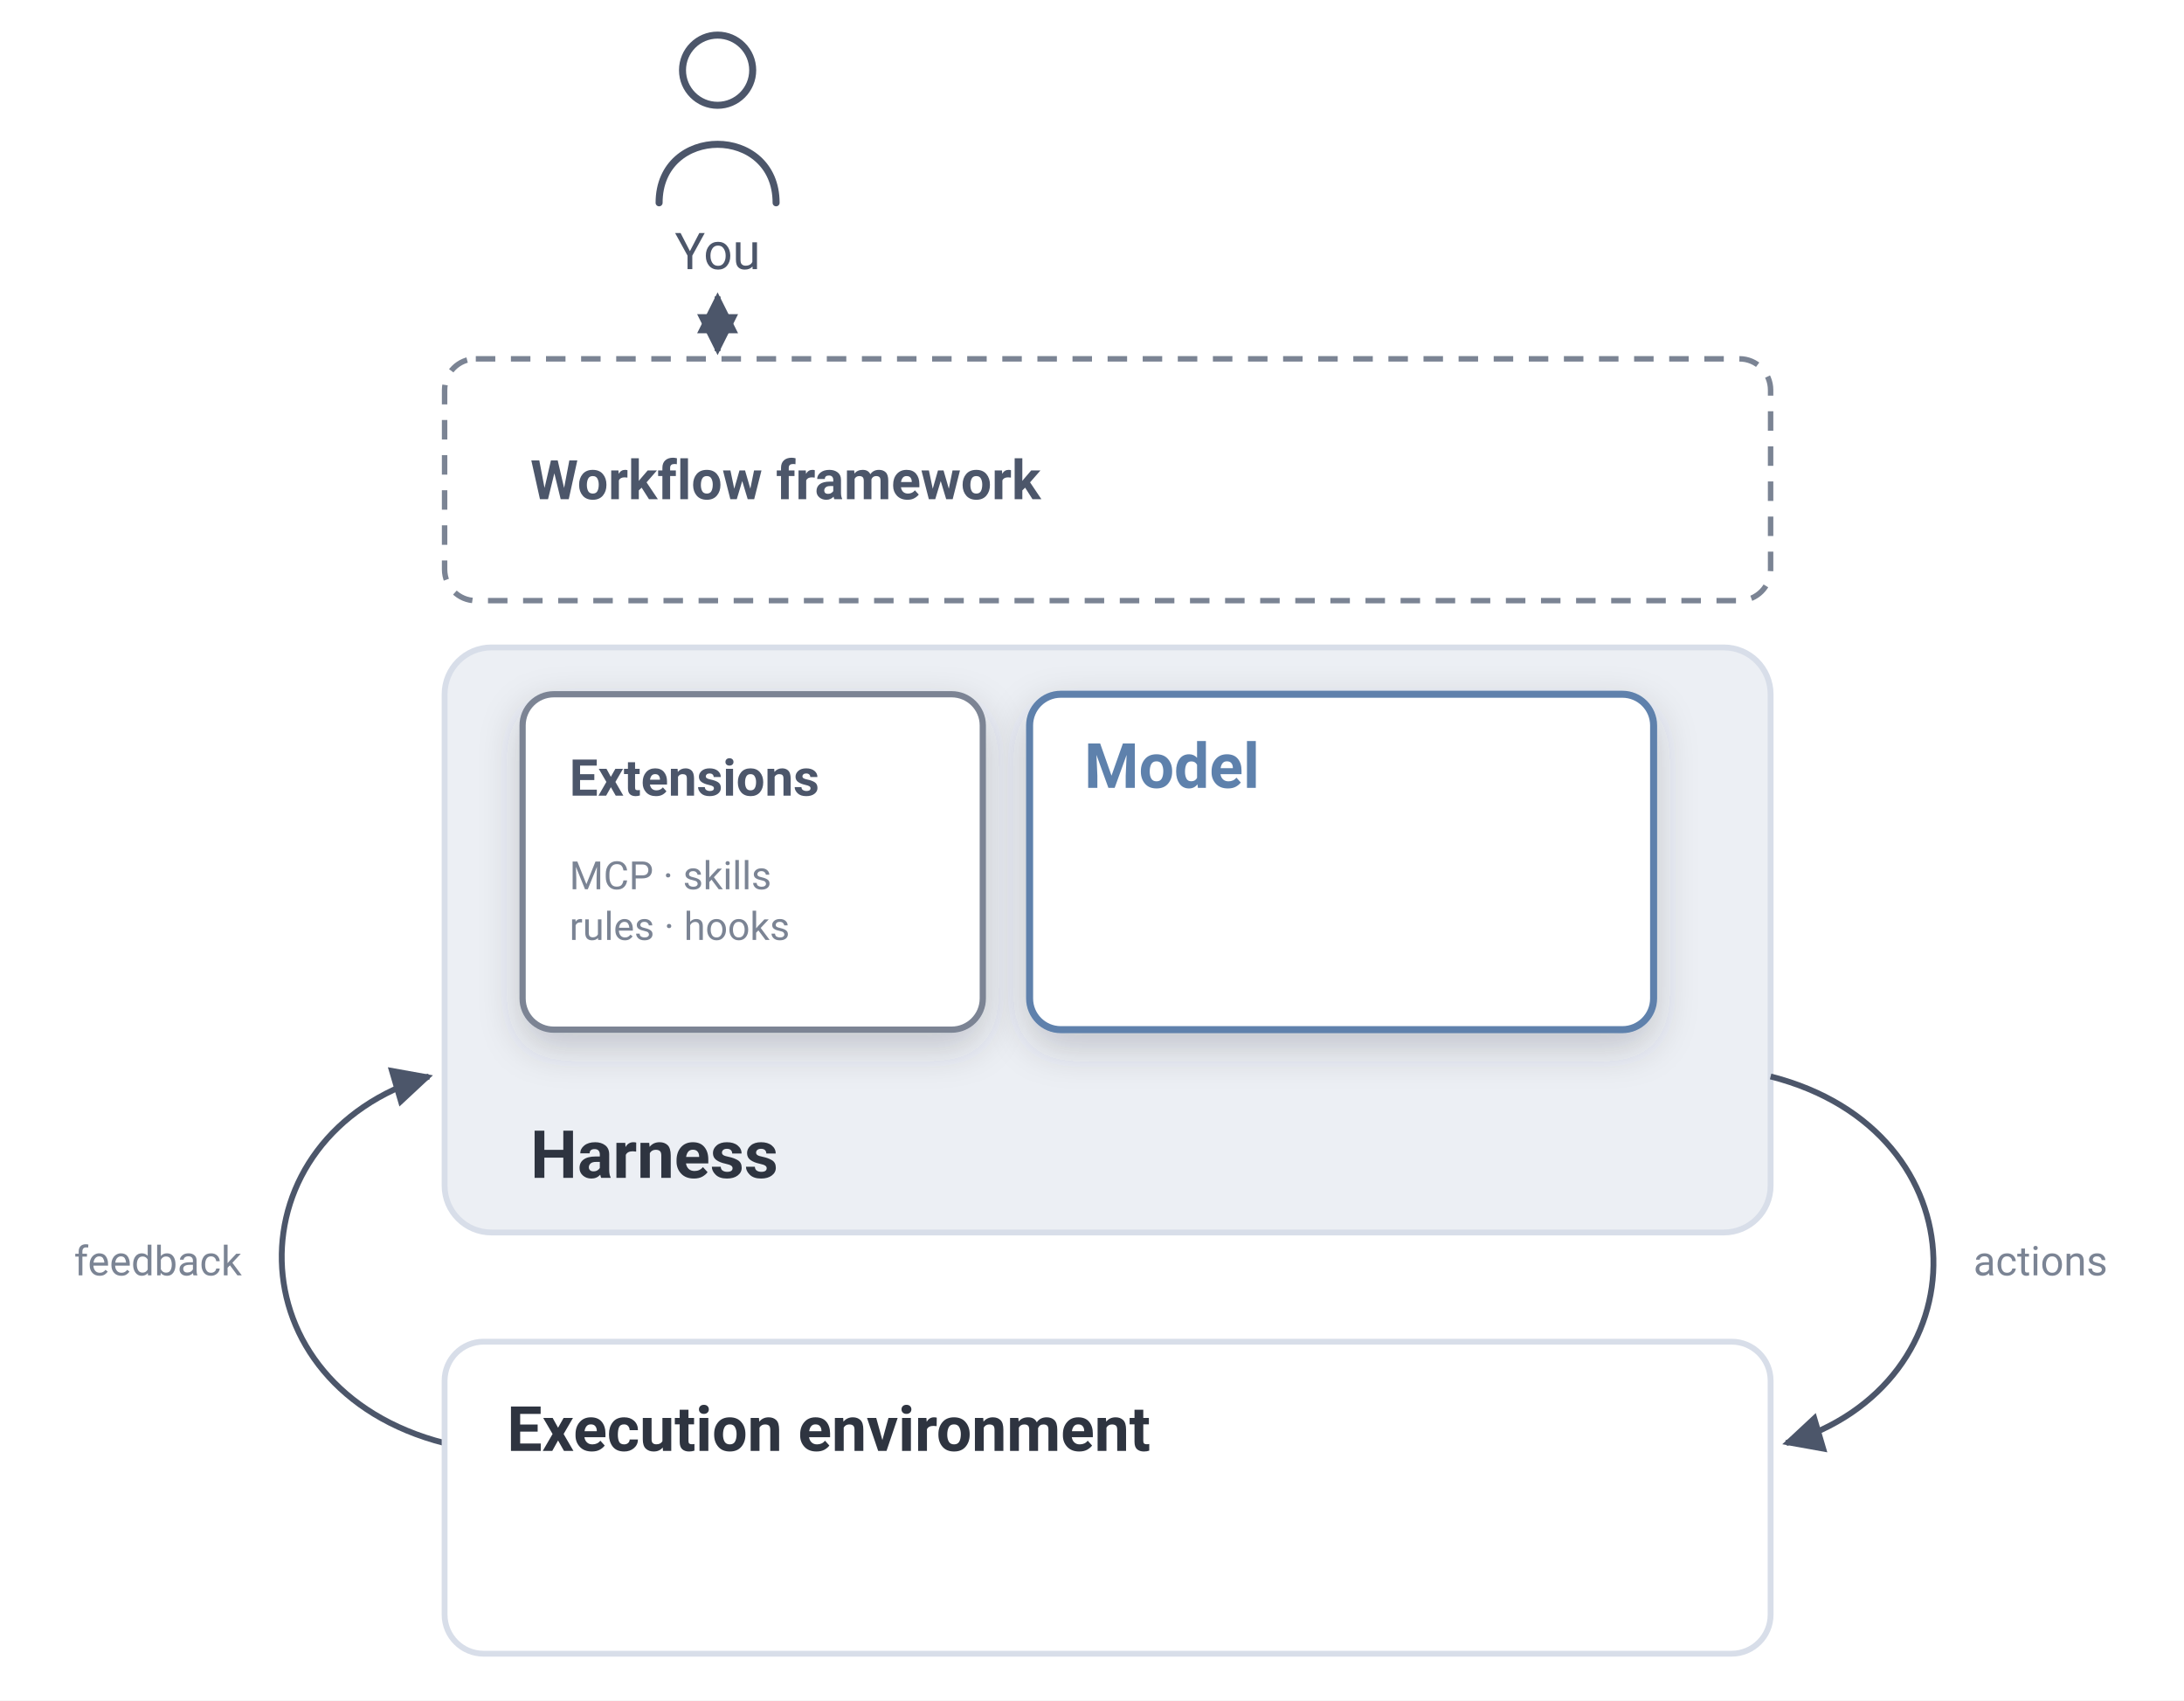
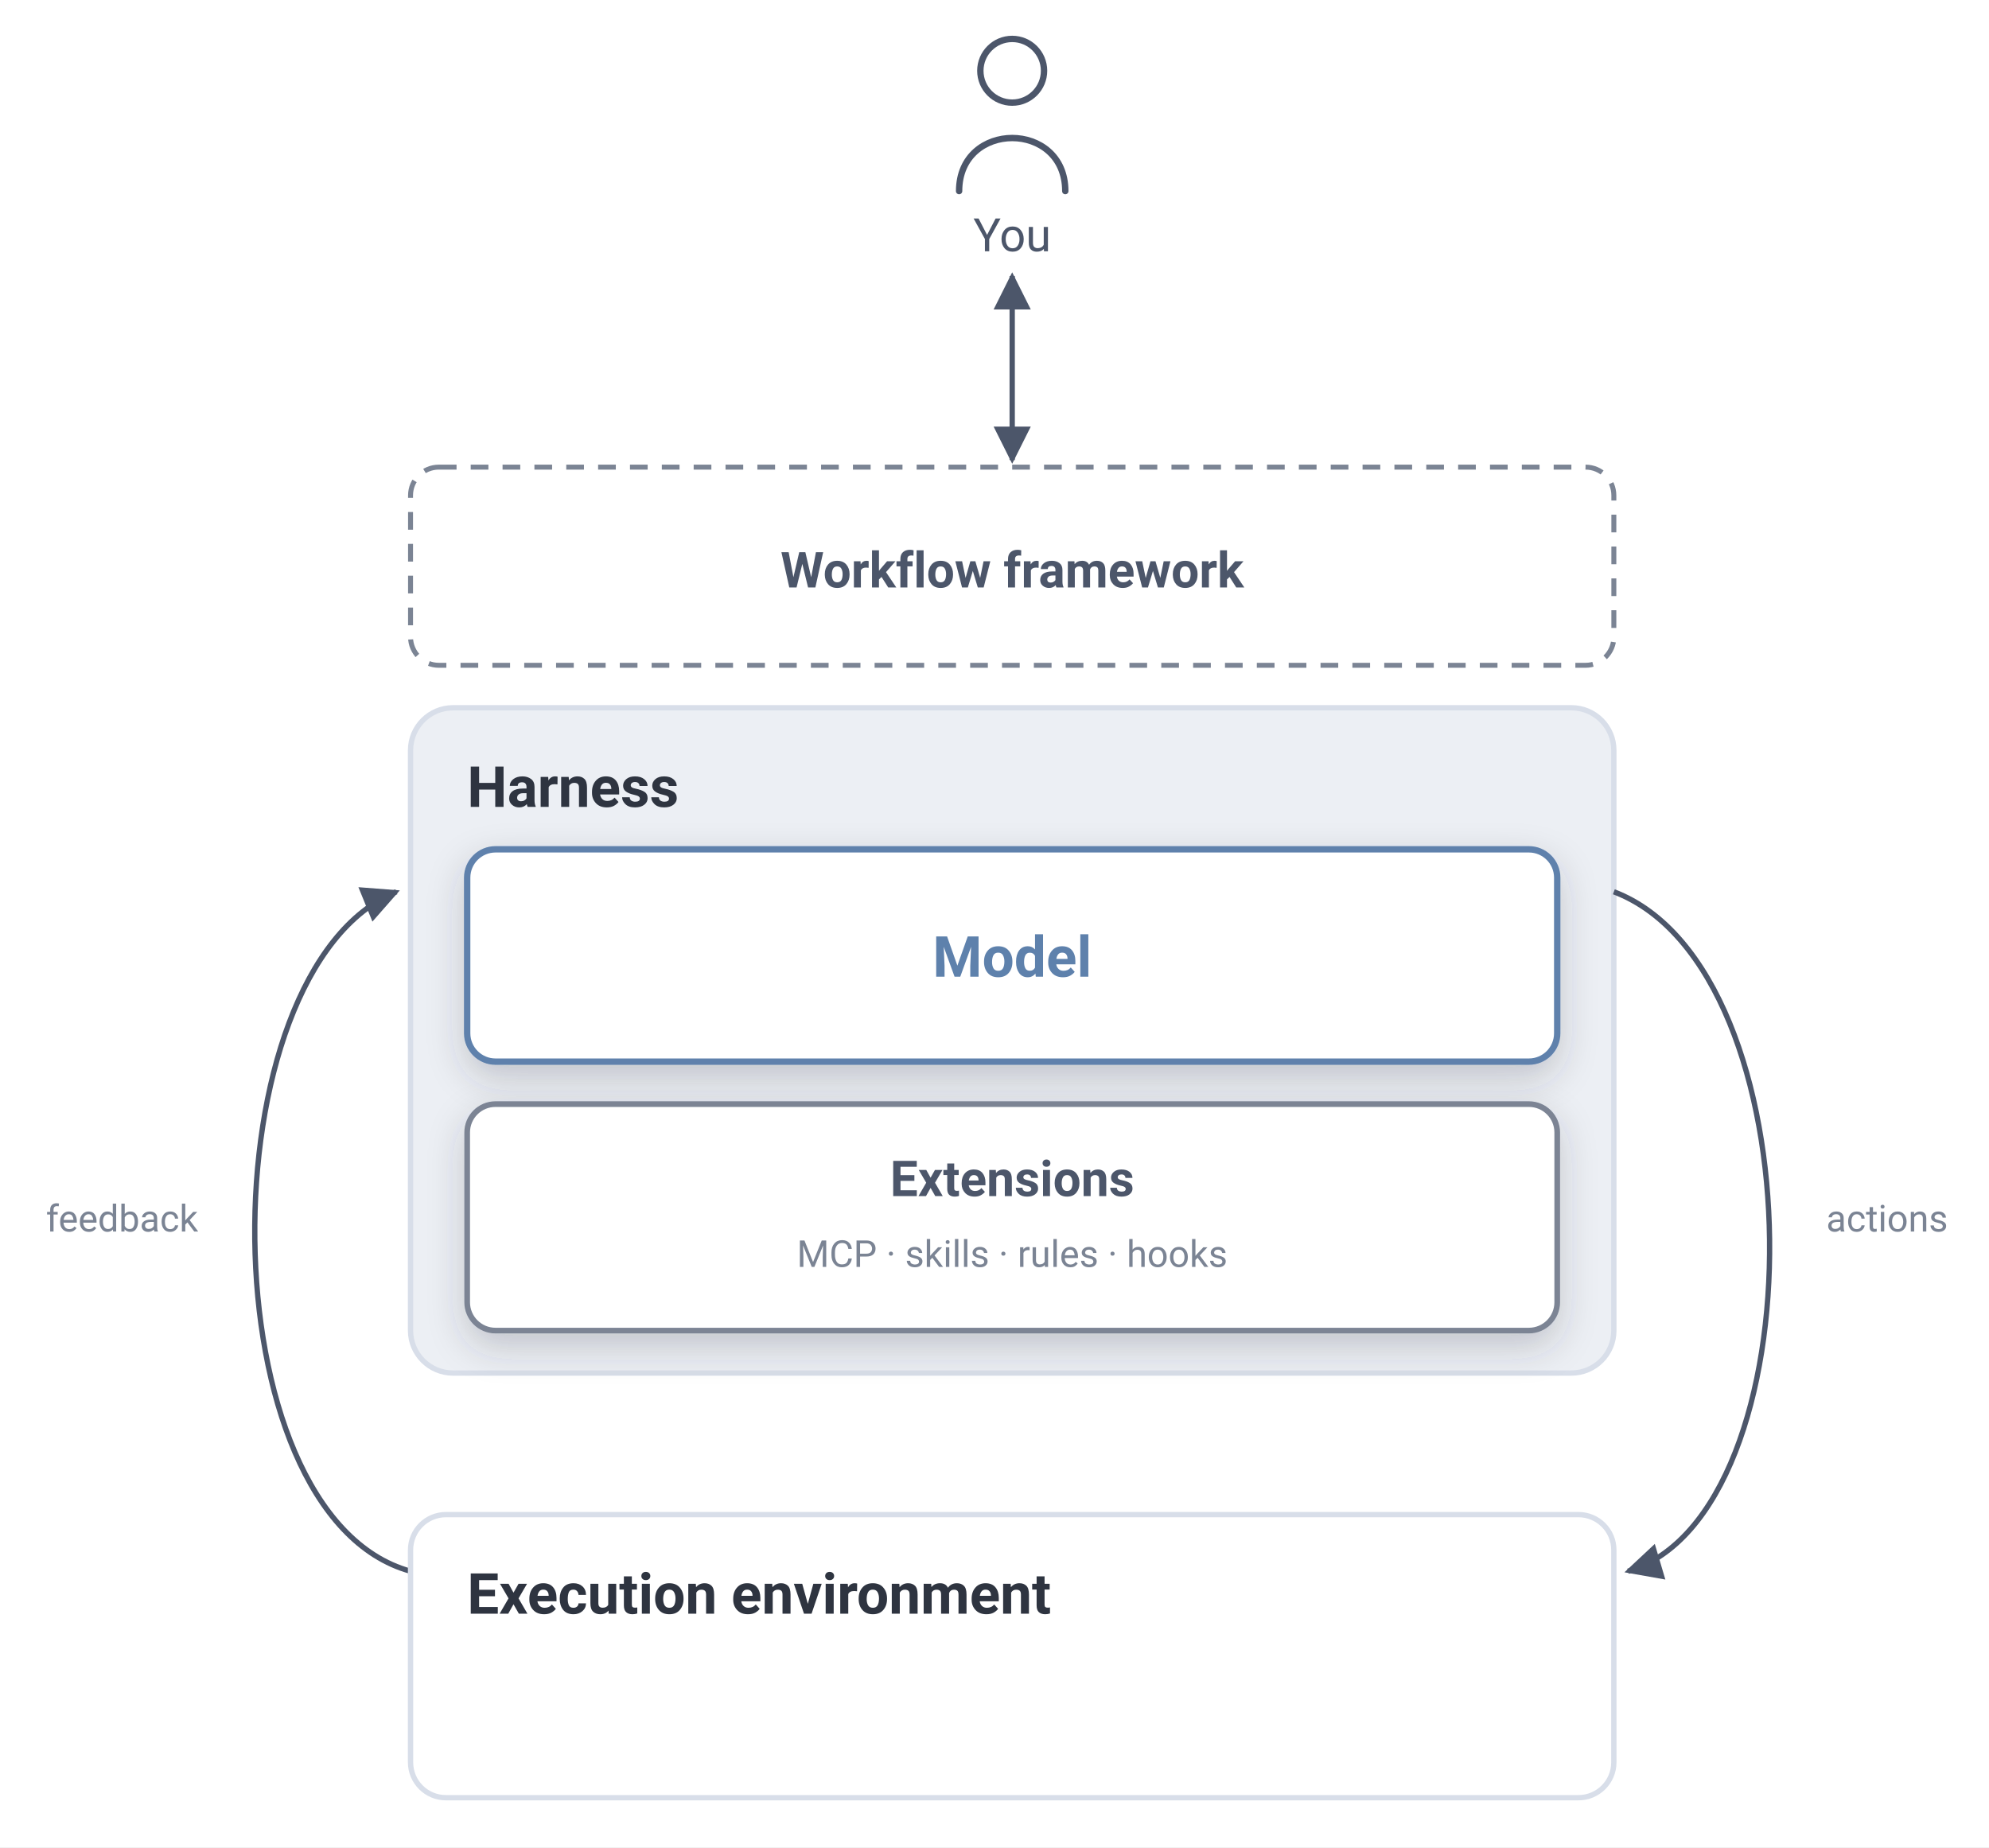
- <svg xmlns="http://www.w3.org/2000/svg" viewBox="36 20 560 436" font-family="system-ui, -apple-system, &quot;Segoe UI&quot;, Roboto, Helvetica, Arial, sans-serif">
+ <svg xmlns="http://www.w3.org/2000/svg" viewBox="34 18 562 522" font-family="system-ui, -apple-system, &quot;Segoe UI&quot;, Roboto, Helvetica, Arial, sans-serif">
  <defs>
    <marker id="arrow" viewBox="0 0 10 10" refX="9" refY="5" markerWidth="7" markerHeight="7" orient="auto-start-reverse">
      <path d="M 0 0 L 10 5 L 0 10 z" fill="#4c566a" />
    </marker>
    <filter id="lift" x="-20%" y="-20%" width="140%" height="150%">
      <feDropShadow dx="0" dy="4" stdDeviation="5" flood-color="#2e3440" flood-opacity="0.22" />
    </filter>
  </defs>
-   <rect x="36" y="20" width="560" height="436" fill="#ffffff" />
-   <circle cx="220" cy="38" r="9" fill="#ffffff" stroke="#4c566a" stroke-width="1.8" />
-   <path d="M 205 72 C 205 52, 235 52, 235 72" fill="none" stroke="#4c566a" stroke-width="1.8" stroke-linecap="round" />
-   <text x="220" y="89" text-anchor="middle" font-size="13" fill="#4c566a">You</text>
-   <line x1="220" y1="96" x2="220" y2="110" stroke="#4c566a" stroke-width="1.5" marker-end="url(#arrow)" marker-start="url(#arrow)" />
-   <rect x="150" y="112" width="340" height="62" rx="8" fill="#ffffff" stroke="#7b8494" stroke-width="1.4" stroke-dasharray="5 4" />
-   <text x="172" y="148" font-size="14" font-weight="600" fill="#4c566a">Workflow framework</text>
-   <rect x="150" y="186" width="340" height="150" rx="12" fill="#eceff4" stroke="#d8dee9" stroke-width="1.5" />
-   <text x="172" y="322" font-size="17" font-weight="600" fill="#2e3440">Harness</text>
-   <rect x="170" y="198" width="118" height="86" rx="8" fill="#ffffff" stroke="#7b8494" stroke-width="1.6" filter="url(#lift)" />
-   <text x="182" y="224" font-size="13" font-weight="600" fill="#4c566a">Extensions</text>
-   <text x="182" y="248" font-size="10" fill="#7b8494">MCP · skills</text>
-   <text x="182" y="261" font-size="10" fill="#7b8494">rules · hooks</text>
-   <rect x="300" y="198" width="160" height="86" rx="8" fill="#ffffff" stroke="#5e81ac" stroke-width="1.8" filter="url(#lift)" />
-   <text x="314" y="222" font-size="16" font-weight="600" fill="#5e81ac">Model</text>
-   <path d="M 490 296 C 545 310, 545 375, 494 390" fill="none" stroke="#4c566a" stroke-width="1.5" marker-end="url(#arrow)" />
-   <text x="542" y="347" font-size="10.5" fill="#7b8494">actions</text>
-   <path d="M 150 390 C 95 376, 95 311, 146 296" fill="none" stroke="#4c566a" stroke-width="1.5" marker-end="url(#arrow)" />
-   <text x="98" y="347" text-anchor="end" font-size="10.5" fill="#7b8494">feedback</text>
-   <rect x="150" y="364" width="340" height="80" rx="10" fill="#ffffff" stroke="#d8dee9" stroke-width="1.5" />
-   <text x="166" y="392" font-size="16" font-weight="600" fill="#2e3440">Execution environment</text>
+   <rect x="34" y="18" width="562" height="522" fill="#ffffff" />
+   <circle cx="320" cy="38" r="9" fill="#ffffff" stroke="#4c566a" stroke-width="1.8" />
+   <path d="M 305 72 C 305 52, 335 52, 335 72" fill="none" stroke="#4c566a" stroke-width="1.8" stroke-linecap="round" />
+   <text x="320" y="89" text-anchor="middle" font-size="13" fill="#4c566a">You</text>
+   <line x1="320" y1="96" x2="320" y2="148" stroke="#4c566a" stroke-width="1.5" marker-end="url(#arrow)" marker-start="url(#arrow)" />
+   <rect x="150" y="150" width="340" height="56" rx="8" fill="#ffffff" stroke="#7b8494" stroke-width="1.4" stroke-dasharray="5 4" />
+   <text x="320" y="184" text-anchor="middle" font-size="14" font-weight="600" fill="#4c566a">Workflow framework</text>
+   <rect x="150" y="218" width="340" height="188" rx="12" fill="#eceff4" stroke="#d8dee9" stroke-width="1.5" />
+   <text x="166" y="246" font-size="16" font-weight="600" fill="#2e3440">Harness</text>
+   <rect x="166" y="258" width="308" height="60" rx="8" fill="#ffffff" stroke="#5e81ac" stroke-width="1.8" filter="url(#lift)" />
+   <text x="320" y="294" text-anchor="middle" font-size="16" font-weight="600" fill="#5e81ac">Model</text>
+   <rect x="166" y="330" width="308" height="64" rx="8" fill="#ffffff" stroke="#7b8494" stroke-width="1.6" filter="url(#lift)" />
+   <text x="320" y="356" text-anchor="middle" font-size="14" font-weight="600" fill="#4c566a">Extensions</text>
+   <text x="320" y="376" text-anchor="middle" font-size="10.5" fill="#7b8494">MCP · skills · rules · hooks</text>
+   <path d="M 490 270 C 548 292, 548 446, 494 462" fill="none" stroke="#4c566a" stroke-width="1.5" marker-end="url(#arrow)" />
+   <text x="550" y="366" font-size="10.5" fill="#7b8494">actions</text>
+   <path d="M 150 462 C 92 446, 92 292, 146 270" fill="none" stroke="#4c566a" stroke-width="1.5" marker-end="url(#arrow)" />
+   <text x="90" y="366" text-anchor="end" font-size="10.5" fill="#7b8494">feedback</text>
+   <rect x="150" y="446" width="340" height="80" rx="10" fill="#ffffff" stroke="#d8dee9" stroke-width="1.5" />
+   <text x="166" y="474" font-size="16" font-weight="600" fill="#2e3440">Execution environment</text>
</svg>
